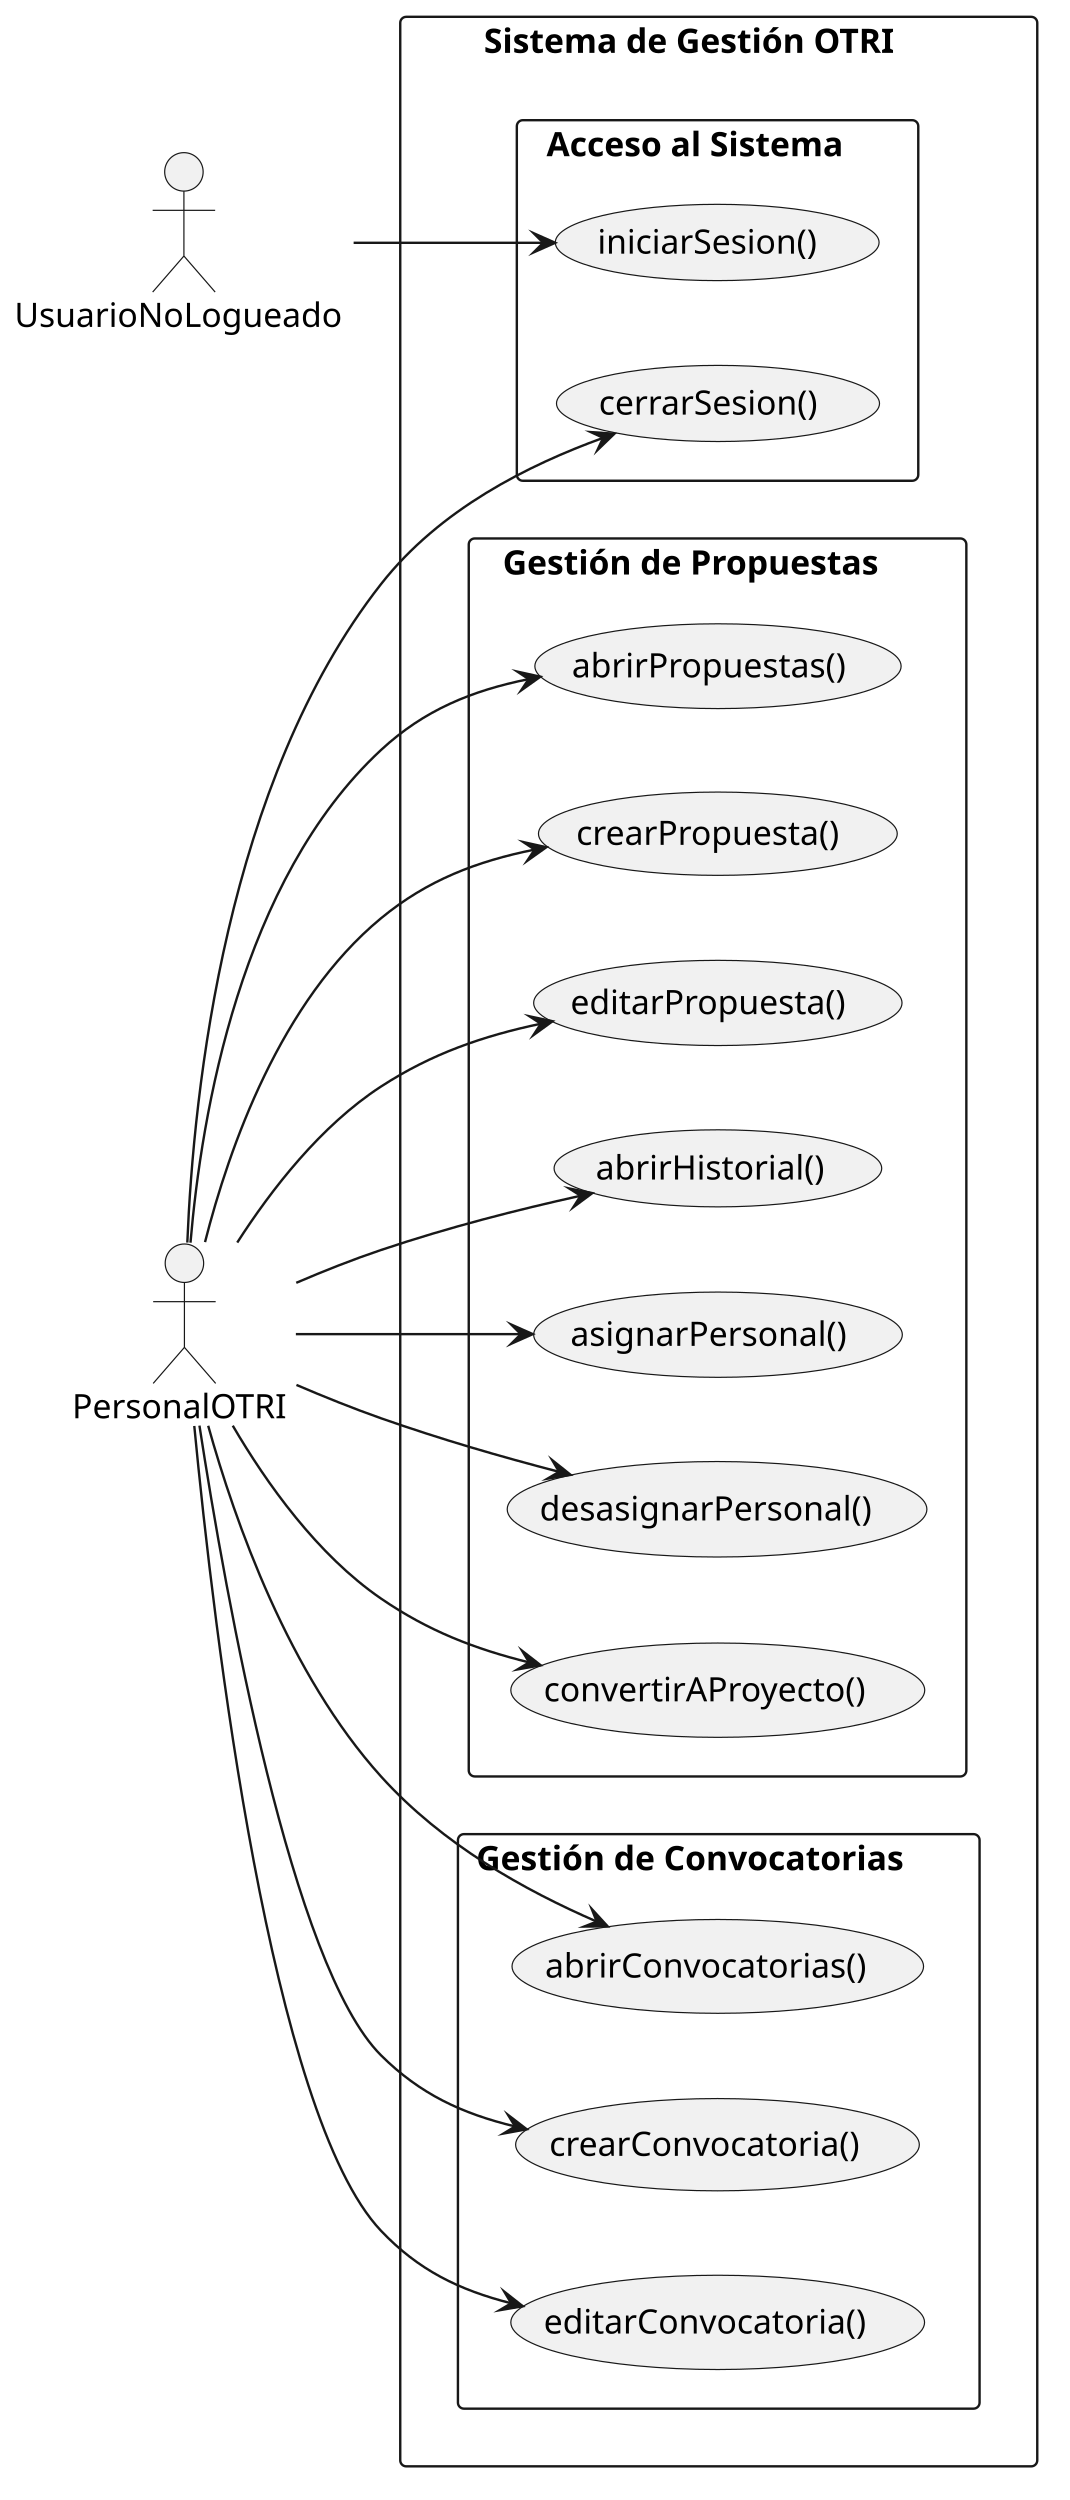
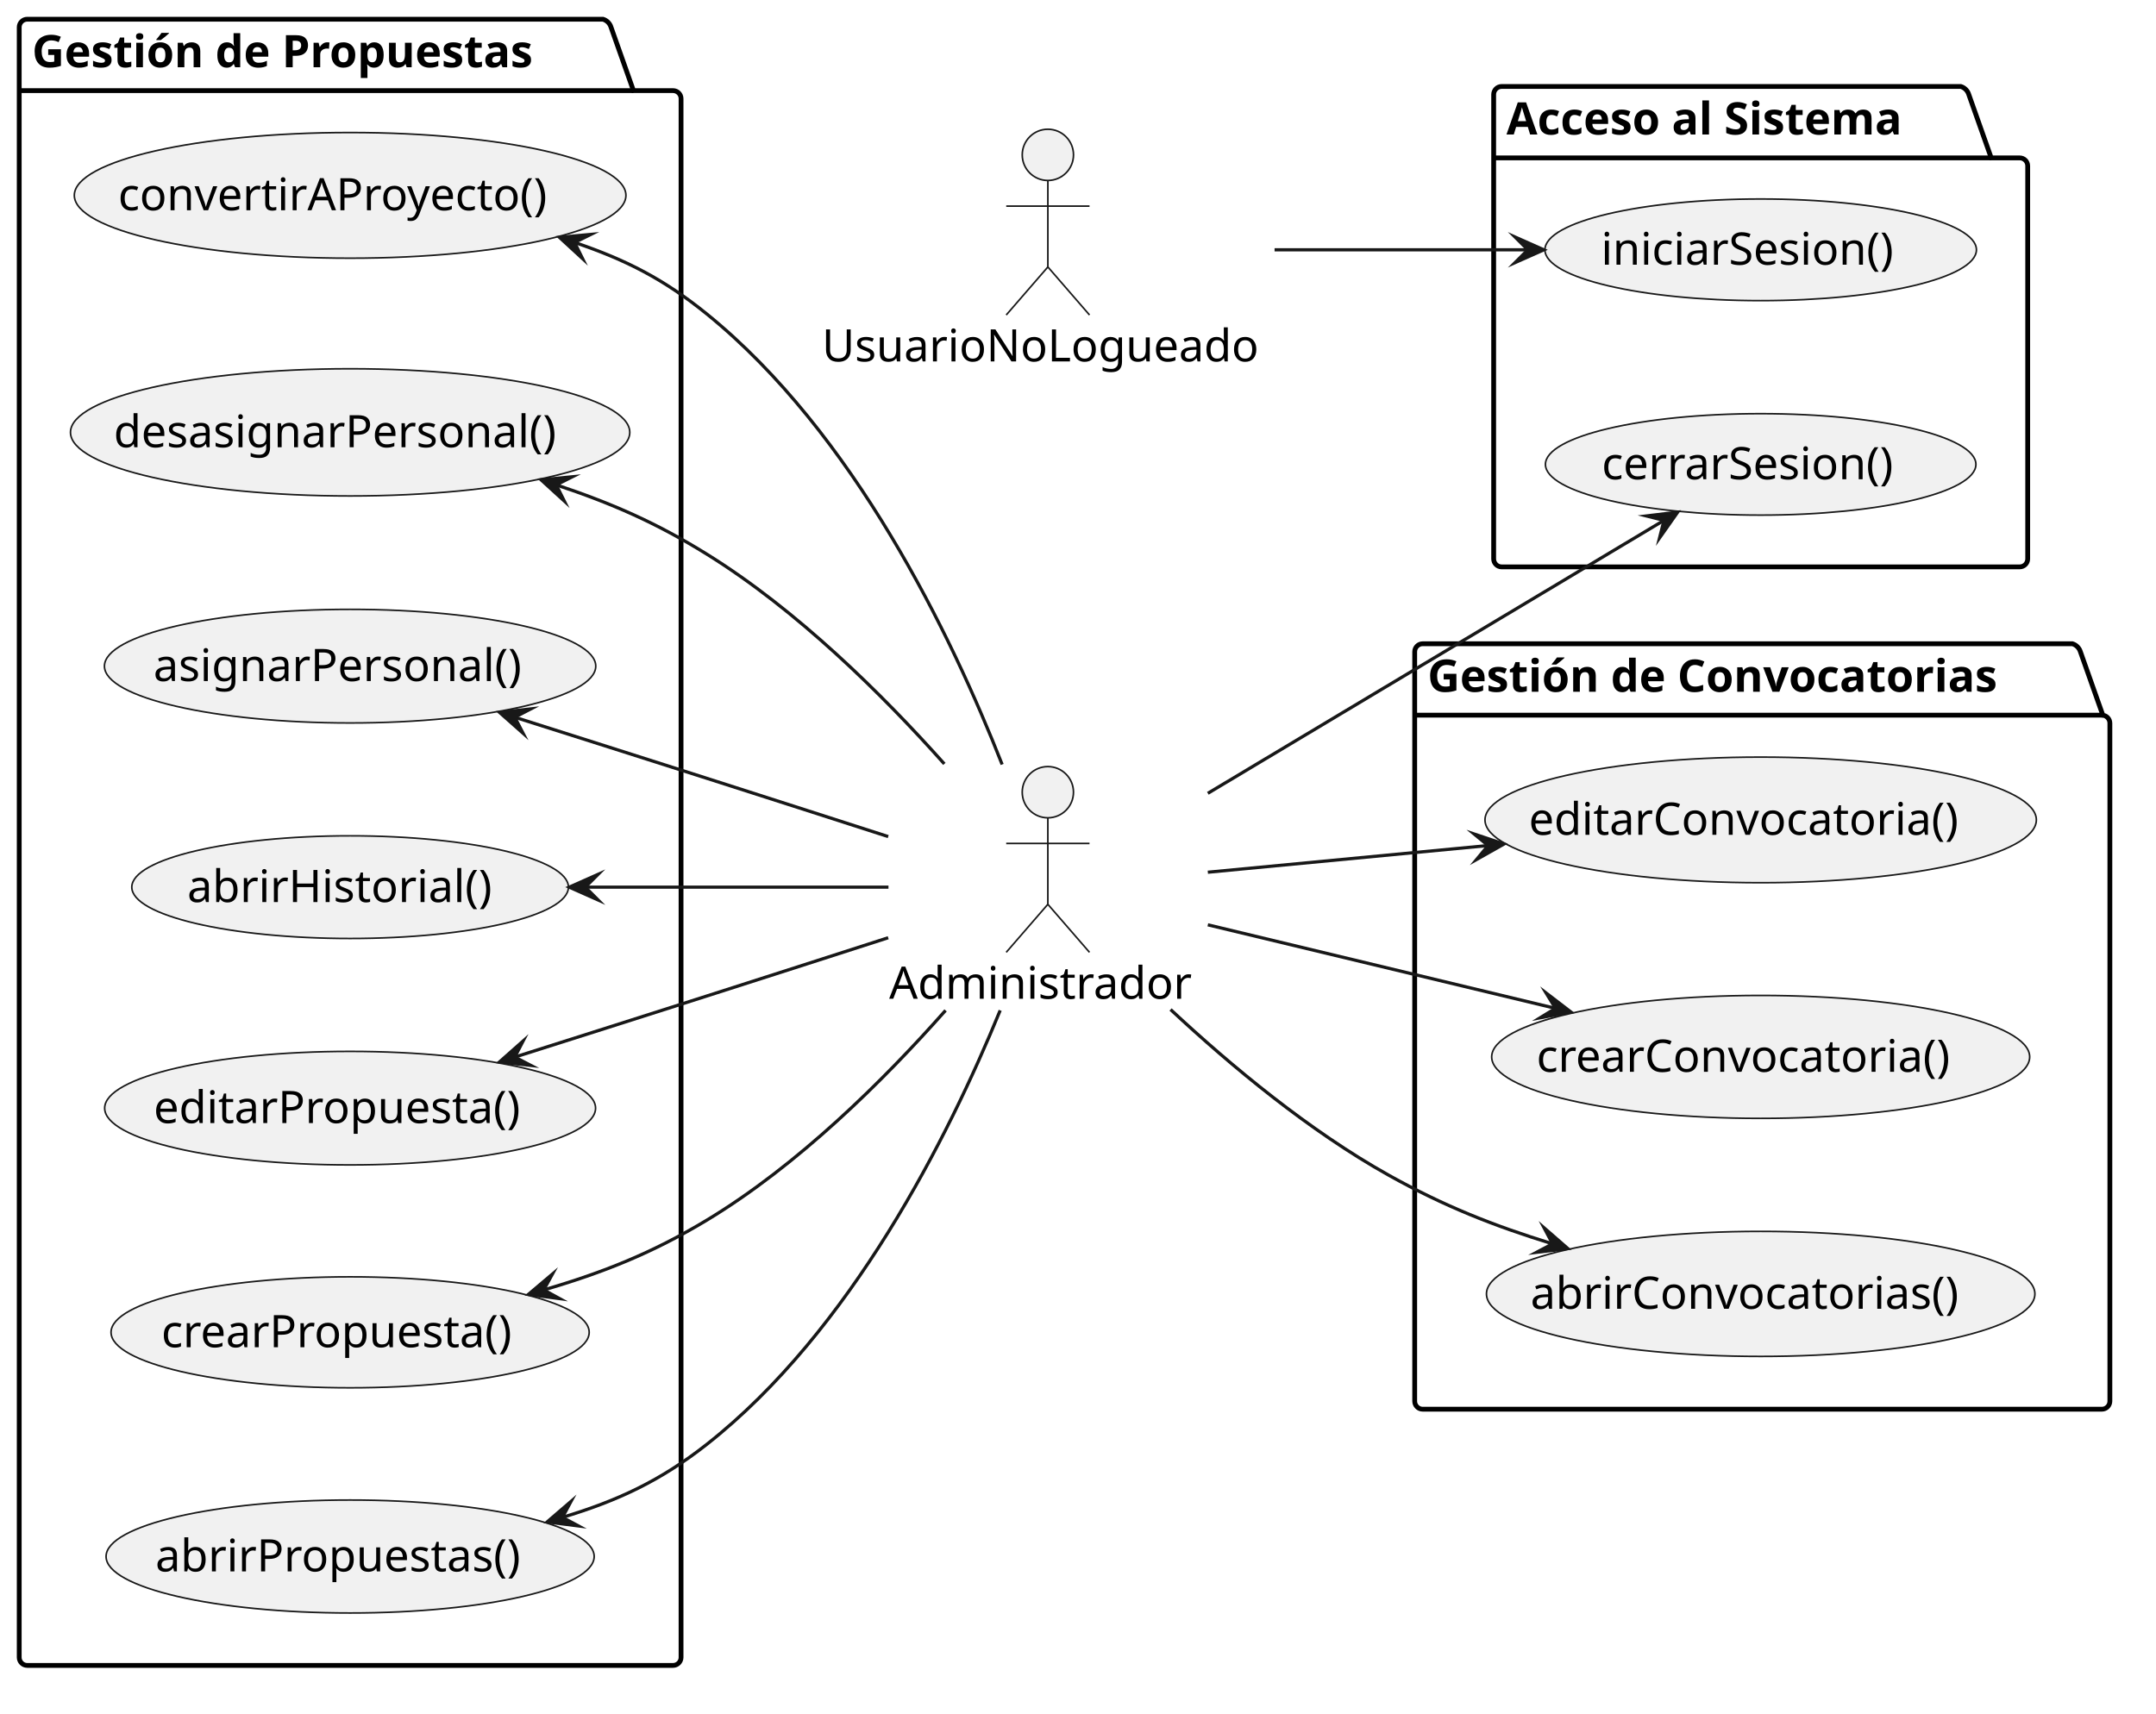
- <svg xmlns="http://www.w3.org/2000/svg" version="1.1" data-diagram-type="DESCRIPTION" style="width:445px;height:1040px;background:#FFFFFF;" width="445px" height="1040px" viewBox="0 0 445 1040" zoomAndPan="magnify" preserveAspectRatio="none" contentStyleType="text/css">
+ <svg xmlns="http://www.w3.org/2000/svg" overflow="visible" version="1.1" data-diagram-type="DESCRIPTION" style="width:673px;height:535px;background:#FFFFFF;" width="673px" height="535px" viewBox="0 0 673 535" zoomAndPan="magnify" preserveAspectRatio="none" contentStyleType="text/css">
  <defs />
  <g font-family="sans-serif" lengthAdjust="spacing">
-     <g class="cluster" data-qualified-name="Sistema de Gesti.n OTRI" id="ent0003" data-source-line="9">
-       <rect x="166.5" y="7" width="265" height="1019" fill="none" style="stroke:#181818;stroke-width:1;" rx="2.5" ry="2.5" />
-       <text x="201.294" y="21.995" fill="#000" font-size="14" textLength="195.412" font-weight="700">Sistema de Gestión OTRI</text>
+     <g class="cluster" data-qualified-name="Gesti.n de Propuestas" id="ent0003" data-source-line="6">
+       <path d="M8.5,6 L188.232,6 A3.75,3.75 0 0 1 190.732,8.5 L197.732,28.297 L210.09,28.297 A2.5,2.5 0 0 1 212.59,30.797 L212.59,517.5 A2.5,2.5 0 0 1 210.09,520 L8.5,520 A2.5,2.5 0 0 1 6,517.5 L6,8.5 A2.5,2.5 0 0 1 8.5,6" style="stroke:#000;stroke-width:1.5;" fill="none" />
+       <line x1="6" y1="28.297" x2="197.732" y2="28.297" style="stroke:#000;stroke-width:1.5;" />
+       <text x="10" y="20.995" fill="#000" font-size="14" textLength="178.732" font-weight="700">Gestión de Propuestas</text>
    </g>
-     <g class="cluster" data-qualified-name="Sistema de Gesti.n OTRI.Acceso al Sistema" id="ent0004" data-source-line="11">
-       <rect x="215" y="50" width="167" height="150" fill="none" style="stroke:#181818;stroke-width:1;" rx="2.5" ry="2.5" />
-       <text x="227.345" y="64.995" fill="#000" font-size="14" textLength="142.311" font-weight="700">Acceso al Sistema</text>
+     <g class="cluster" data-qualified-name="Acceso al Sistema" id="ent0011" data-source-line="16">
+       <path d="M468.75,27 L612.061,27 A3.75,3.75 0 0 1 614.561,29.5 L621.561,49.297 L630.45,49.297 A2.5,2.5 0 0 1 632.95,51.797 L632.95,174.5 A2.5,2.5 0 0 1 630.45,177 L468.75,177 A2.5,2.5 0 0 1 466.25,174.5 L466.25,29.5 A2.5,2.5 0 0 1 468.75,27" style="stroke:#000;stroke-width:1.5;" fill="none" />
+       <line x1="466.25" y1="49.297" x2="621.561" y2="49.297" style="stroke:#000;stroke-width:1.5;" />
+       <text x="470.25" y="41.995" fill="#000" font-size="14" textLength="142.311" font-weight="700">Acceso al Sistema</text>
    </g>
-     <g class="cluster" data-qualified-name="Sistema de Gesti.n OTRI.Gesti.n de Propuestas" id="ent0007" data-source-line="16">
-       <rect x="195" y="224" width="207" height="515" fill="none" style="stroke:#181818;stroke-width:1;" rx="2.5" ry="2.5" />
-       <text x="209.134" y="238.995" fill="#000" font-size="14" textLength="178.732" font-weight="700">Gestión de Propuestas</text>
+     <g class="cluster" data-qualified-name="Gesti.n de Convocatorias" id="ent0014" data-source-line="21">
+       <path d="M444.1,201 L646.904,201 A3.75,3.75 0 0 1 649.404,203.5 L656.404,223.297 L656.1,223.297 A2.5,2.5 0 0 1 658.6,225.797 L658.6,437.5 A2.5,2.5 0 0 1 656.1,440 L444.1,440 A2.5,2.5 0 0 1 441.6,437.5 L441.6,203.5 A2.5,2.5 0 0 1 444.1,201" style="stroke:#000;stroke-width:1.5;" fill="none" />
+       <line x1="441.6" y1="223.297" x2="656.404" y2="223.297" style="stroke:#000;stroke-width:1.5;" />
+       <text x="445.6" y="215.995" fill="#000" font-size="14" textLength="201.804" font-weight="700">Gestión de Convocatorias</text>
    </g>
-     <g class="cluster" data-qualified-name="Sistema de Gesti.n OTRI.Gesti.n de Convocatorias" id="ent0015" data-source-line="26">
-       <rect x="190.5" y="763" width="217" height="239" fill="none" style="stroke:#181818;stroke-width:1;" rx="2.5" ry="2.5" />
-       <text x="198.098" y="777.995" fill="#000" font-size="14" textLength="201.804" font-weight="700">Gestión de Convocatorias</text>
+     <g class="entity" data-qualified-name="Gesti.n de Propuestas.UC_AbrirProp" id="ent0004" data-source-line="7">
+       <ellipse cx="109.292" cy="485.996" rx="76.182" ry="17.636" fill="#F1F1F1" style="stroke:#181818;stroke-width:0.5;" />
+       <text x="48.5" y="490.645" fill="#000" font-size="14" textLength="121.584">abrirPropuestas()</text>
    </g>
-     <g class="entity" data-qualified-name="Sistema de Gesti.n OTRI.Acceso al Sistema.UC1" id="ent0005" data-source-line="12">
-       <ellipse cx="298.35" cy="100.87" rx="67.35" ry="15.87" fill="#F1F1F1" style="stroke:#181818;stroke-width:0.5;" />
-       <text x="248.54" y="105.519" fill="#000" font-size="14" textLength="99.62">iniciarSesion()</text>
+     <g class="entity" data-qualified-name="Gesti.n de Propuestas.UC_CrearProp" id="ent0005" data-source-line="8">
+       <ellipse cx="109.288" cy="415.996" rx="74.628" ry="17.326" fill="#F1F1F1" style="stroke:#181818;stroke-width:0.5;" />
+       <text x="50.376" y="420.644" fill="#000" font-size="14" textLength="117.824">crearPropuesta()</text>
    </g>
-     <g class="entity" data-qualified-name="Sistema de Gesti.n OTRI.Acceso al Sistema.UC2" id="ent0006" data-source-line="13">
-       <ellipse cx="298.689" cy="167.838" rx="67.189" ry="15.838" fill="#F1F1F1" style="stroke:#181818;stroke-width:0.5;" />
-       <text x="249.088" y="172.486" fill="#000" font-size="14" textLength="99.203">cerrarSesion()</text>
+     <g class="entity" data-qualified-name="Gesti.n de Propuestas.UC_EditarProp" id="ent0006" data-source-line="9">
+       <ellipse cx="109.29" cy="346.004" rx="76.62" ry="17.724" fill="#F1F1F1" style="stroke:#181818;stroke-width:0.5;" />
+       <text x="47.971" y="350.652" fill="#000" font-size="14" textLength="122.637">editarPropuesta()</text>
    </g>
-     <g class="entity" data-qualified-name="Sistema de Gesti.n OTRI.Gesti.n de Propuestas.UC3" id="ent0008" data-source-line="17">
-       <ellipse cx="298.682" cy="277.136" rx="76.182" ry="17.636" fill="#F1F1F1" style="stroke:#181818;stroke-width:0.5;" />
-       <text x="237.89" y="281.785" fill="#000" font-size="14" textLength="121.584">abrirPropuestas()</text>
+     <g class="entity" data-qualified-name="Gesti.n de Propuestas.UC_AbrirHist" id="ent0007" data-source-line="10">
+       <ellipse cx="109.287" cy="276.999" rx="68.147" ry="16.029" fill="#F1F1F1" style="stroke:#181818;stroke-width:0.5;" />
+       <text x="58.452" y="281.648" fill="#000" font-size="14" textLength="101.671">abrirHistorial()</text>
    </g>
-     <g class="entity" data-qualified-name="Sistema de Gesti.n OTRI.Gesti.n de Propuestas.UC4" id="ent0009" data-source-line="18">
-       <ellipse cx="298.628" cy="346.826" rx="74.628" ry="17.326" fill="#F1F1F1" style="stroke:#181818;stroke-width:0.5;" />
-       <text x="239.716" y="351.474" fill="#000" font-size="14" textLength="117.824">crearPropuesta()</text>
+     <g class="entity" data-qualified-name="Gesti.n de Propuestas.UC_Asignar" id="ent0008" data-source-line="11">
+       <ellipse cx="109.285" cy="207.997" rx="76.685" ry="17.737" fill="#F1F1F1" style="stroke:#181818;stroke-width:0.5;" />
+       <text x="47.888" y="212.645" fill="#000" font-size="14" textLength="122.794">asignarPersonal()</text>
    </g>
-     <g class="entity" data-qualified-name="Sistema de Gesti.n OTRI.Gesti.n de Propuestas.UC5" id="ent0010" data-source-line="19">
-       <ellipse cx="298.62" cy="417.224" rx="76.62" ry="17.724" fill="#F1F1F1" style="stroke:#181818;stroke-width:0.5;" />
-       <text x="237.301" y="421.872" fill="#000" font-size="14" textLength="122.637">editarPropuesta()</text>
+     <g class="entity" data-qualified-name="Gesti.n de Propuestas.UC_Desasignar" id="ent0009" data-source-line="12">
+       <ellipse cx="109.294" cy="134.999" rx="87.294" ry="19.859" fill="#F1F1F1" style="stroke:#181818;stroke-width:0.5;" />
+       <text x="35.5" y="139.647" fill="#000" font-size="14" textLength="147.588">desasignarPersonal()</text>
    </g>
-     <g class="entity" data-qualified-name="Sistema de Gesti.n OTRI.Gesti.n de Propuestas.UC6" id="ent0011" data-source-line="20">
-       <ellipse cx="298.647" cy="486.029" rx="68.147" ry="16.029" fill="#F1F1F1" style="stroke:#181818;stroke-width:0.5;" />
-       <text x="247.812" y="490.678" fill="#000" font-size="14" textLength="101.671">abrirHistorial()</text>
+     <g class="entity" data-qualified-name="Gesti.n de Propuestas.UC_Convertir" id="ent0010" data-source-line="13">
+       <ellipse cx="109.294" cy="60.999" rx="86.094" ry="19.619" fill="#F1F1F1" style="stroke:#181818;stroke-width:0.5;" />
+       <text x="36.874" y="65.647" fill="#000" font-size="14" textLength="144.84">convertirAProyecto()</text>
    </g>
-     <g class="entity" data-qualified-name="Sistema de Gesti.n OTRI.Gesti.n de Propuestas.UC7" id="ent0012" data-source-line="21">
-       <ellipse cx="298.685" cy="555.237" rx="76.685" ry="17.737" fill="#F1F1F1" style="stroke:#181818;stroke-width:0.5;" />
-       <text x="237.288" y="559.885" fill="#000" font-size="14" textLength="122.794">asignarPersonal()</text>
+     <g class="entity" data-qualified-name="Acceso al Sistema.UC_Iniciar" id="ent0012" data-source-line="17">
+       <ellipse cx="549.6" cy="78" rx="67.35" ry="15.87" fill="#F1F1F1" style="stroke:#181818;stroke-width:0.5;" />
+       <text x="499.79" y="82.649" fill="#000" font-size="14" textLength="99.62">iniciarSesion()</text>
    </g>
-     <g class="entity" data-qualified-name="Sistema de Gesti.n OTRI.Gesti.n de Propuestas.UC8" id="ent0013" data-source-line="22">
-       <ellipse cx="298.294" cy="627.859" rx="87.294" ry="19.859" fill="#F1F1F1" style="stroke:#181818;stroke-width:0.5;" />
-       <text x="224.5" y="632.507" fill="#000" font-size="14" textLength="147.588">desasignarPersonal()</text>
+     <g class="entity" data-qualified-name="Acceso al Sistema.UC_Cerrar" id="ent0013" data-source-line="18">
+       <ellipse cx="549.599" cy="144.998" rx="67.189" ry="15.838" fill="#F1F1F1" style="stroke:#181818;stroke-width:0.5;" />
+       <text x="499.998" y="149.646" fill="#000" font-size="14" textLength="99.203">cerrarSesion()</text>
    </g>
-     <g class="entity" data-qualified-name="Sistema de Gesti.n OTRI.Gesti.n de Propuestas.UC9" id="ent0014" data-source-line="23">
-       <ellipse cx="298.594" cy="703.119" rx="86.094" ry="19.619" fill="#F1F1F1" style="stroke:#181818;stroke-width:0.5;" />
-       <text x="226.174" y="707.767" fill="#000" font-size="14" textLength="144.84">convertirAProyecto()</text>
+     <g class="entity" data-qualified-name="Gesti.n de Convocatorias.UC_AbrirConv" id="ent0015" data-source-line="22">
+       <ellipse cx="549.6" cy="404" rx="85.6" ry="19.52" fill="#F1F1F1" style="stroke:#181818;stroke-width:0.5;" />
+       <text x="477.747" y="408.648" fill="#000" font-size="14" textLength="143.705">abrirConvocatorias()</text>
    </g>
-     <g class="entity" data-qualified-name="Sistema de Gesti.n OTRI.Gesti.n de Convocatorias.UC10" id="ent0016" data-source-line="27">
-       <ellipse cx="298.6" cy="818.02" rx="85.6" ry="19.52" fill="#F1F1F1" style="stroke:#181818;stroke-width:0.5;" />
-       <text x="226.747" y="822.668" fill="#000" font-size="14" textLength="143.705">abrirConvocatorias()</text>
+     <g class="entity" data-qualified-name="Gesti.n de Convocatorias.UC_CrearConv" id="ent0016" data-source-line="23">
+       <ellipse cx="549.6" cy="330.004" rx="83.97" ry="19.194" fill="#F1F1F1" style="stroke:#181818;stroke-width:0.5;" />
+       <text x="479.627" y="334.652" fill="#000" font-size="14" textLength="139.945">crearConvocatoria()</text>
    </g>
-     <g class="entity" data-qualified-name="Sistema de Gesti.n OTRI.Gesti.n de Convocatorias.UC11" id="ent0017" data-source-line="28">
-       <ellipse cx="298.47" cy="892.194" rx="83.97" ry="19.194" fill="#F1F1F1" style="stroke:#181818;stroke-width:0.5;" />
-       <text x="228.497" y="896.842" fill="#000" font-size="14" textLength="139.945">crearConvocatoria()</text>
+     <g class="entity" data-qualified-name="Gesti.n de Convocatorias.UC_EditarConv" id="ent0017" data-source-line="24">
+       <ellipse cx="549.598" cy="256.002" rx="86.058" ry="19.612" fill="#F1F1F1" style="stroke:#181818;stroke-width:0.5;" />
+       <text x="477.219" y="260.65" fill="#000" font-size="14" textLength="144.758">editarConvocatoria()</text>
    </g>
-     <g class="entity" data-qualified-name="Sistema de Gesti.n OTRI.Gesti.n de Convocatorias.UC12" id="ent0018" data-source-line="29">
-       <ellipse cx="298.558" cy="966.112" rx="86.058" ry="19.612" fill="#F1F1F1" style="stroke:#181818;stroke-width:0.5;" />
-       <text x="226.179" y="970.76" fill="#000" font-size="14" textLength="144.758">editarConvocatoria()</text>
+     <g class="entity" data-qualified-name="UsuarioNoLogueado" id="ent0001" data-source-line="3">
+       <ellipse cx="327.096" cy="48.35" rx="8" ry="8" fill="#F1F1F1" style="stroke:#181818;stroke-width:0.5;" />
+       <path d="M327.096,56.35 L327.096,83.35 M314.096,64.35 L340.096,64.35 M327.096,83.35 L314.096,98.35 M327.096,83.35 L340.096,98.35" style="stroke:#181818;stroke-width:0.5;" fill="none" />
+       <text x="256.59" y="112.845" fill="#000" font-size="14" textLength="141.012">UsuarioNoLogueado</text>
    </g>
-     <g class="entity" data-qualified-name="Usuario" id="ent0001" data-source-line="6">
-       <ellipse cx="76.506" cy="71.5" rx="8" ry="8" fill="#F1F1F1" style="stroke:#181818;stroke-width:0.5;" />
-       <path d="M76.506,79.5 L76.506,106.5 M63.506,87.5 L89.506,87.5 M76.506,106.5 L63.506,121.5 M76.506,106.5 L89.506,121.5" style="stroke:#181818;stroke-width:0.5;" fill="none" />
-       <text x="6" y="135.995" fill="#000" font-size="14" textLength="141.012">UsuarioNoLogueado</text>
+     <g class="entity" data-qualified-name="Administrador" id="ent0002" data-source-line="4">
+       <ellipse cx="327.09" cy="247.35" rx="8" ry="8" fill="#F1F1F1" style="stroke:#181818;stroke-width:0.5;" />
+       <path d="M327.09,255.35 L327.09,282.35 M314.09,263.35 L340.09,263.35 M327.09,282.35 L314.09,297.35 M327.09,282.35 L340.09,297.35" style="stroke:#181818;stroke-width:0.5;" fill="none" />
+       <text x="277.55" y="311.845" fill="#000" font-size="14" textLength="99.08">Administrador</text>
    </g>
-     <g class="entity" data-qualified-name="Personal" id="ent0002" data-source-line="7">
-       <ellipse cx="76.72" cy="525.5" rx="8" ry="8" fill="#F1F1F1" style="stroke:#181818;stroke-width:0.5;" />
-       <path d="M76.72,533.5 L76.72,560.5 M63.72,541.5 L89.72,541.5 M76.72,560.5 L63.72,575.5 M76.72,560.5 L89.72,575.5" style="stroke:#181818;stroke-width:0.5;" fill="none" />
-       <text x="30" y="589.995" fill="#000" font-size="14" textLength="93.44">PersonalOTRI</text>
+     <g class="link" data-entity-1="ent0004" data-entity-2="ent0002" id="lnk18" data-source-line="28" data-link-type="dependency">
+       <path d="M175.568,473.769 C192.918,468.549 206.22,462.3 220.59,451 C265.71,415.51 296.06,354.97 312.21,315.47" style="stroke:#181818;stroke-width:1;" fill="none" id="UC_AbrirProp-backto-Administrador" />
+       <polygon points="170.78,475.21,180.551,476.447,175.568,473.769,178.246,468.787,170.78,475.21" fill="#181818" style="stroke:#181818;stroke-width:1;stroke-linejoin:miter;stroke-miterlimit:10;" />
    </g>
-     <g class="link" data-entity-1="ent0001" data-entity-2="ent0005" id="lnk19" data-source-line="34" data-link-type="dependency">
-       <path d="M147.11,101 C173.92,101 199.45,101 225.97,101" style="stroke:#181818;stroke-width:1;" fill="none" id="Usuario-to-UC1" />
-       <polygon points="230.97,101,221.97,97,225.97,101,221.97,105,230.97,101" fill="#181818" style="stroke:#181818;stroke-width:1;stroke-linejoin:miter;stroke-miterlimit:10;" />
+     <g class="link" data-entity-1="ent0005" data-entity-2="ent0002" id="lnk19" data-source-line="29" data-link-type="dependency">
+       <path d="M169.729,402.758 C188.209,397.358 203.64,391.22 220.59,381 C249.11,363.8 275.77,337.39 295.16,315.48" style="stroke:#181818;stroke-width:1;" fill="none" id="UC_CrearProp-backto-Administrador" />
+       <polygon points="164.93,404.16,174.691,405.475,169.729,402.758,172.447,397.796,164.93,404.16" fill="#181818" style="stroke:#181818;stroke-width:1;stroke-linejoin:miter;stroke-miterlimit:10;" />
    </g>
-     <g class="link" data-entity-1="ent0002" data-entity-2="ent0006" id="lnk20" data-source-line="37" data-link-type="dependency">
-       <path d="M77.92,516.91 C80.51,453.53 94.01,325.24 158.5,243 C183.03,211.71 219.672,193.522 250.902,182.142" style="stroke:#181818;stroke-width:1;" fill="none" id="Personal-to-UC2" />
-       <polygon points="255.6,180.43,245.774,179.753,250.902,182.142,248.513,187.27,255.6,180.43" fill="#181818" style="stroke:#181818;stroke-width:1;stroke-linejoin:miter;stroke-miterlimit:10;" />
+     <g class="link" data-entity-1="ent0006" data-entity-2="ent0002" id="lnk20" data-source-line="30" data-link-type="dependency">
+       <path d="M160.686,330.059 C180.556,323.759 199.35,317.79 220.59,311 C239.1,305.08 259.43,298.54 277.26,292.79" style="stroke:#181818;stroke-width:1;" fill="none" id="UC_EditarProp-backto-Administrador" />
+       <polygon points="155.92,331.57,165.708,332.663,160.686,330.059,163.29,325.037,155.92,331.57" fill="#181818" style="stroke:#181818;stroke-width:1;stroke-linejoin:miter;stroke-miterlimit:10;" />
    </g>
-     <g class="link" data-entity-1="ent0002" data-entity-2="ent0008" id="lnk21" data-source-line="40" data-link-type="dependency">
-       <path d="M79.24,516.96 C83.79,463.37 100.14,366.13 158.5,312 C176.47,295.33 196.29,287.306 219.91,282.506" style="stroke:#181818;stroke-width:1;" fill="none" id="Personal-to-UC3" />
-       <polygon points="224.81,281.51,215.194,279.382,219.91,282.506,216.787,287.222,224.81,281.51" fill="#181818" style="stroke:#181818;stroke-width:1;stroke-linejoin:miter;stroke-miterlimit:10;" />
+     <g class="link" data-entity-1="ent0007" data-entity-2="ent0002" id="lnk21" data-source-line="31" data-link-type="dependency">
+       <path d="M182.69,277 C214.96,277 247.9,277 277.34,277" style="stroke:#181818;stroke-width:1;" fill="none" id="UC_AbrirHist-backto-Administrador" />
+       <polygon points="177.69,277,186.69,281,182.69,277,186.69,273,177.69,277" fill="#181818" style="stroke:#181818;stroke-width:1;stroke-linejoin:miter;stroke-miterlimit:10;" />
    </g>
-     <g class="link" data-entity-1="ent0002" data-entity-2="ent0009" id="lnk22" data-source-line="41" data-link-type="dependency">
-       <path d="M85.29,516.71 C95.37,477.13 116.8,416.4 158.5,382 C177.79,366.08 198.459,358.259 222.399,353.429" style="stroke:#181818;stroke-width:1;" fill="none" id="Personal-to-UC4" />
-       <polygon points="227.3,352.44,217.687,350.299,222.399,353.429,219.269,358.141,227.3,352.44" fill="#181818" style="stroke:#181818;stroke-width:1;stroke-linejoin:miter;stroke-miterlimit:10;" />
+     <g class="link" data-entity-1="ent0008" data-entity-2="ent0002" id="lnk22" data-source-line="32" data-link-type="dependency">
+       <path d="M160.686,223.941 C180.556,230.241 199.35,236.21 220.59,243 C239.1,248.92 259.43,255.46 277.26,261.21" style="stroke:#181818;stroke-width:1;" fill="none" id="UC_Asignar-backto-Administrador" />
+       <polygon points="155.92,222.43,163.29,228.963,160.686,223.941,165.708,221.337,155.92,222.43" fill="#181818" style="stroke:#181818;stroke-width:1;stroke-linejoin:miter;stroke-miterlimit:10;" />
    </g>
-     <g class="link" data-entity-1="ent0002" data-entity-2="ent0010" id="lnk23" data-source-line="42" data-link-type="dependency">
-       <path d="M98.69,516.91 C112.88,494.81 133.5,468.22 158.5,452 C179.69,438.25 201.038,430.936 224.988,425.866" style="stroke:#181818;stroke-width:1;" fill="none" id="Personal-to-UC5" />
-       <polygon points="229.88,424.83,220.247,422.781,224.988,425.866,221.904,430.607,229.88,424.83" fill="#181818" style="stroke:#181818;stroke-width:1;stroke-linejoin:miter;stroke-miterlimit:10;" />
+     <g class="link" data-entity-1="ent0009" data-entity-2="ent0002" id="lnk23" data-source-line="33" data-link-type="dependency">
+       <path d="M173.624,151.39 C191.004,157.18 204.84,163.23 220.59,173 C248.79,190.48 275.36,216.75 294.78,238.52" style="stroke:#181818;stroke-width:1;" fill="none" id="UC_Desasignar-backto-Administrador" />
+       <polygon points="168.88,149.81,176.154,156.45,173.624,151.39,178.683,148.86,168.88,149.81" fill="#181818" style="stroke:#181818;stroke-width:1;stroke-linejoin:miter;stroke-miterlimit:10;" />
    </g>
-     <g class="link" data-entity-1="ent0002" data-entity-2="ent0011" id="lnk24" data-source-line="43" data-link-type="dependency">
-       <path d="M123.24,533.65 C134.61,528.78 146.88,523.9 158.5,520 C187.12,510.39 215,503.337 241.53,497.427" style="stroke:#181818;stroke-width:1;" fill="none" id="Personal-to-UC6" />
-       <polygon points="246.41,496.34,236.756,494.393,241.53,497.427,238.495,502.201,246.41,496.34" fill="#181818" style="stroke:#181818;stroke-width:1;stroke-linejoin:miter;stroke-miterlimit:10;" />
+     <g class="link" data-entity-1="ent0010" data-entity-2="ent0002" id="lnk24" data-source-line="34" data-link-type="dependency">
+       <path d="M179.357,75.701 C195.537,81.171 207.33,87.26 220.59,98 C266.55,135.24 296.93,198.23 312.82,238.69" style="stroke:#181818;stroke-width:1;" fill="none" id="UC_Convertir-backto-Administrador" />
+       <polygon points="174.62,74.1,181.865,80.772,179.357,75.701,184.427,73.193,174.62,74.1" fill="#181818" style="stroke:#181818;stroke-width:1;stroke-linejoin:miter;stroke-miterlimit:10;" />
    </g>
-     <g class="link" data-entity-1="ent0002" data-entity-2="ent0012" id="lnk25" data-source-line="44" data-link-type="dependency">
-       <path d="M123.08,555 C151.53,555 183.84,555 216.66,555" style="stroke:#181818;stroke-width:1;" fill="none" id="Personal-to-UC7" />
-       <polygon points="221.66,555,212.66,551,216.66,555,212.66,559,221.66,555" fill="#181818" style="stroke:#181818;stroke-width:1;stroke-linejoin:miter;stroke-miterlimit:10;" />
+     <g class="link" data-entity-1="ent0001" data-entity-2="ent0012" id="lnk25" data-source-line="37" data-link-type="dependency">
+       <path d="M397.86,78 C424.74,78 450.34,78 476.92,78" style="stroke:#181818;stroke-width:1;" fill="none" id="UsuarioNoLogueado-to-UC_Iniciar" />
+       <polygon points="481.92,78,472.92,74,476.92,78,472.92,82,481.92,78" fill="#181818" style="stroke:#181818;stroke-width:1;stroke-linejoin:miter;stroke-miterlimit:10;" />
    </g>
-     <g class="link" data-entity-1="ent0002" data-entity-2="ent0013" id="lnk26" data-source-line="45" data-link-type="dependency">
-       <path d="M123.32,576.13 C134.69,581 146.94,585.94 158.5,590 C184,598.94 207.882,605.836 232.572,612.286" style="stroke:#181818;stroke-width:1;" fill="none" id="Personal-to-UC8" />
-       <polygon points="237.41,613.55,229.713,607.405,232.572,612.286,227.691,615.145,237.41,613.55" fill="#181818" style="stroke:#181818;stroke-width:1;stroke-linejoin:miter;stroke-miterlimit:10;" />
+     <g class="link" data-entity-1="ent0002" data-entity-2="ent0013" id="lnk26" data-source-line="38" data-link-type="dependency">
+       <path d="M377.03,247.7 C422.45,220.51 483.95,183.697 519.41,162.477" style="stroke:#181818;stroke-width:1;" fill="none" id="Administrador-to-UC_Cerrar" />
+       <polygon points="523.7,159.91,513.923,161.099,519.41,162.477,518.031,167.964,523.7,159.91" fill="#181818" style="stroke:#181818;stroke-width:1;stroke-linejoin:miter;stroke-miterlimit:10;" />
    </g>
-     <g class="link" data-entity-1="ent0002" data-entity-2="ent0014" id="lnk27" data-source-line="46" data-link-type="dependency">
-       <path d="M96.83,593.08 C110.86,617.06 132,646.82 158.5,665 C178.1,678.45 197.437,685.947 220.117,691.567" style="stroke:#181818;stroke-width:1;" fill="none" id="Personal-to-UC9" />
-       <polygon points="224.97,692.77,217.196,686.723,220.117,691.567,215.272,694.488,224.97,692.77" fill="#181818" style="stroke:#181818;stroke-width:1;stroke-linejoin:miter;stroke-miterlimit:10;" />
+     <g class="link" data-entity-1="ent0002" data-entity-2="ent0015" id="lnk27" data-source-line="40" data-link-type="dependency">
+       <path d="M365.39,315.2 C384.43,332.96 408.79,353.16 433.6,367 C450.82,376.6 466.121,382.668 484.631,388.368" style="stroke:#181818;stroke-width:1;" fill="none" id="Administrador-to-UC_AbrirConv" />
+       <polygon points="489.41,389.84,481.986,383.368,484.631,388.368,479.631,391.014,489.41,389.84" fill="#181818" style="stroke:#181818;stroke-width:1;stroke-linejoin:miter;stroke-miterlimit:10;" />
    </g>
-     <g class="link" data-entity-1="ent0002" data-entity-2="ent0016" id="lnk28" data-source-line="49" data-link-type="dependency">
-       <path d="M86.61,593.12 C97.83,633.34 120.26,696.64 158.5,739 C184.26,767.54 218.246,786.323 248.226,799.383" style="stroke:#181818;stroke-width:1;" fill="none" id="Personal-to-UC10" />
-       <polygon points="252.81,801.38,246.156,794.118,248.226,799.383,242.961,801.453,252.81,801.38" fill="#181818" style="stroke:#181818;stroke-width:1;stroke-linejoin:miter;stroke-miterlimit:10;" />
+     <g class="link" data-entity-1="ent0002" data-entity-2="ent0016" id="lnk28" data-source-line="41" data-link-type="dependency">
+       <path d="M377.03,288.76 C410.53,296.81 450.238,306.362 485.548,314.842" style="stroke:#181818;stroke-width:1;" fill="none" id="Administrador-to-UC_CrearConv" />
+       <polygon points="490.41,316.01,482.593,310.019,485.548,314.842,480.725,317.798,490.41,316.01" fill="#181818" style="stroke:#181818;stroke-width:1;stroke-linejoin:miter;stroke-miterlimit:10;" />
    </g>
-     <g class="link" data-entity-1="ent0002" data-entity-2="ent0017" id="lnk29" data-source-line="50" data-link-type="dependency">
-       <path d="M82.97,593.05 C94.1,665.22 121.48,818.11 158.5,855 C174.69,871.13 192.2,879.276 214.27,884.606" style="stroke:#181818;stroke-width:1;" fill="none" id="Personal-to-UC11" />
-       <polygon points="219.13,885.78,211.321,879.779,214.27,884.606,209.442,887.555,219.13,885.78" fill="#181818" style="stroke:#181818;stroke-width:1;stroke-linejoin:miter;stroke-miterlimit:10;" />
-     </g>
-     <g class="link" data-entity-1="ent0002" data-entity-2="ent0018" id="lnk30" data-source-line="51" data-link-type="dependency">
-       <path d="M80.82,593.2 C88.99,678.3 112.79,879.8 158.5,928 C173.99,944.34 190.924,952.649 212.654,958.169" style="stroke:#181818;stroke-width:1;" fill="none" id="Personal-to-UC12" />
-       <polygon points="217.5,959.4,209.762,953.307,212.654,958.169,207.792,961.061,217.5,959.4" fill="#181818" style="stroke:#181818;stroke-width:1;stroke-linejoin:miter;stroke-miterlimit:10;" />
+     <g class="link" data-entity-1="ent0002" data-entity-2="ent0017" id="lnk29" data-source-line="42" data-link-type="dependency">
+       <path d="M377.03,272.34 C404.18,269.75 433.633,266.944 464.513,264.004" style="stroke:#181818;stroke-width:1;" fill="none" id="Administrador-to-UC_EditarConv" />
+       <polygon points="469.49,263.53,460.151,260.401,464.513,264.004,460.91,268.365,469.49,263.53" fill="#181818" style="stroke:#181818;stroke-width:1;stroke-linejoin:miter;stroke-miterlimit:10;" />
    </g>
  </g>
</svg>
